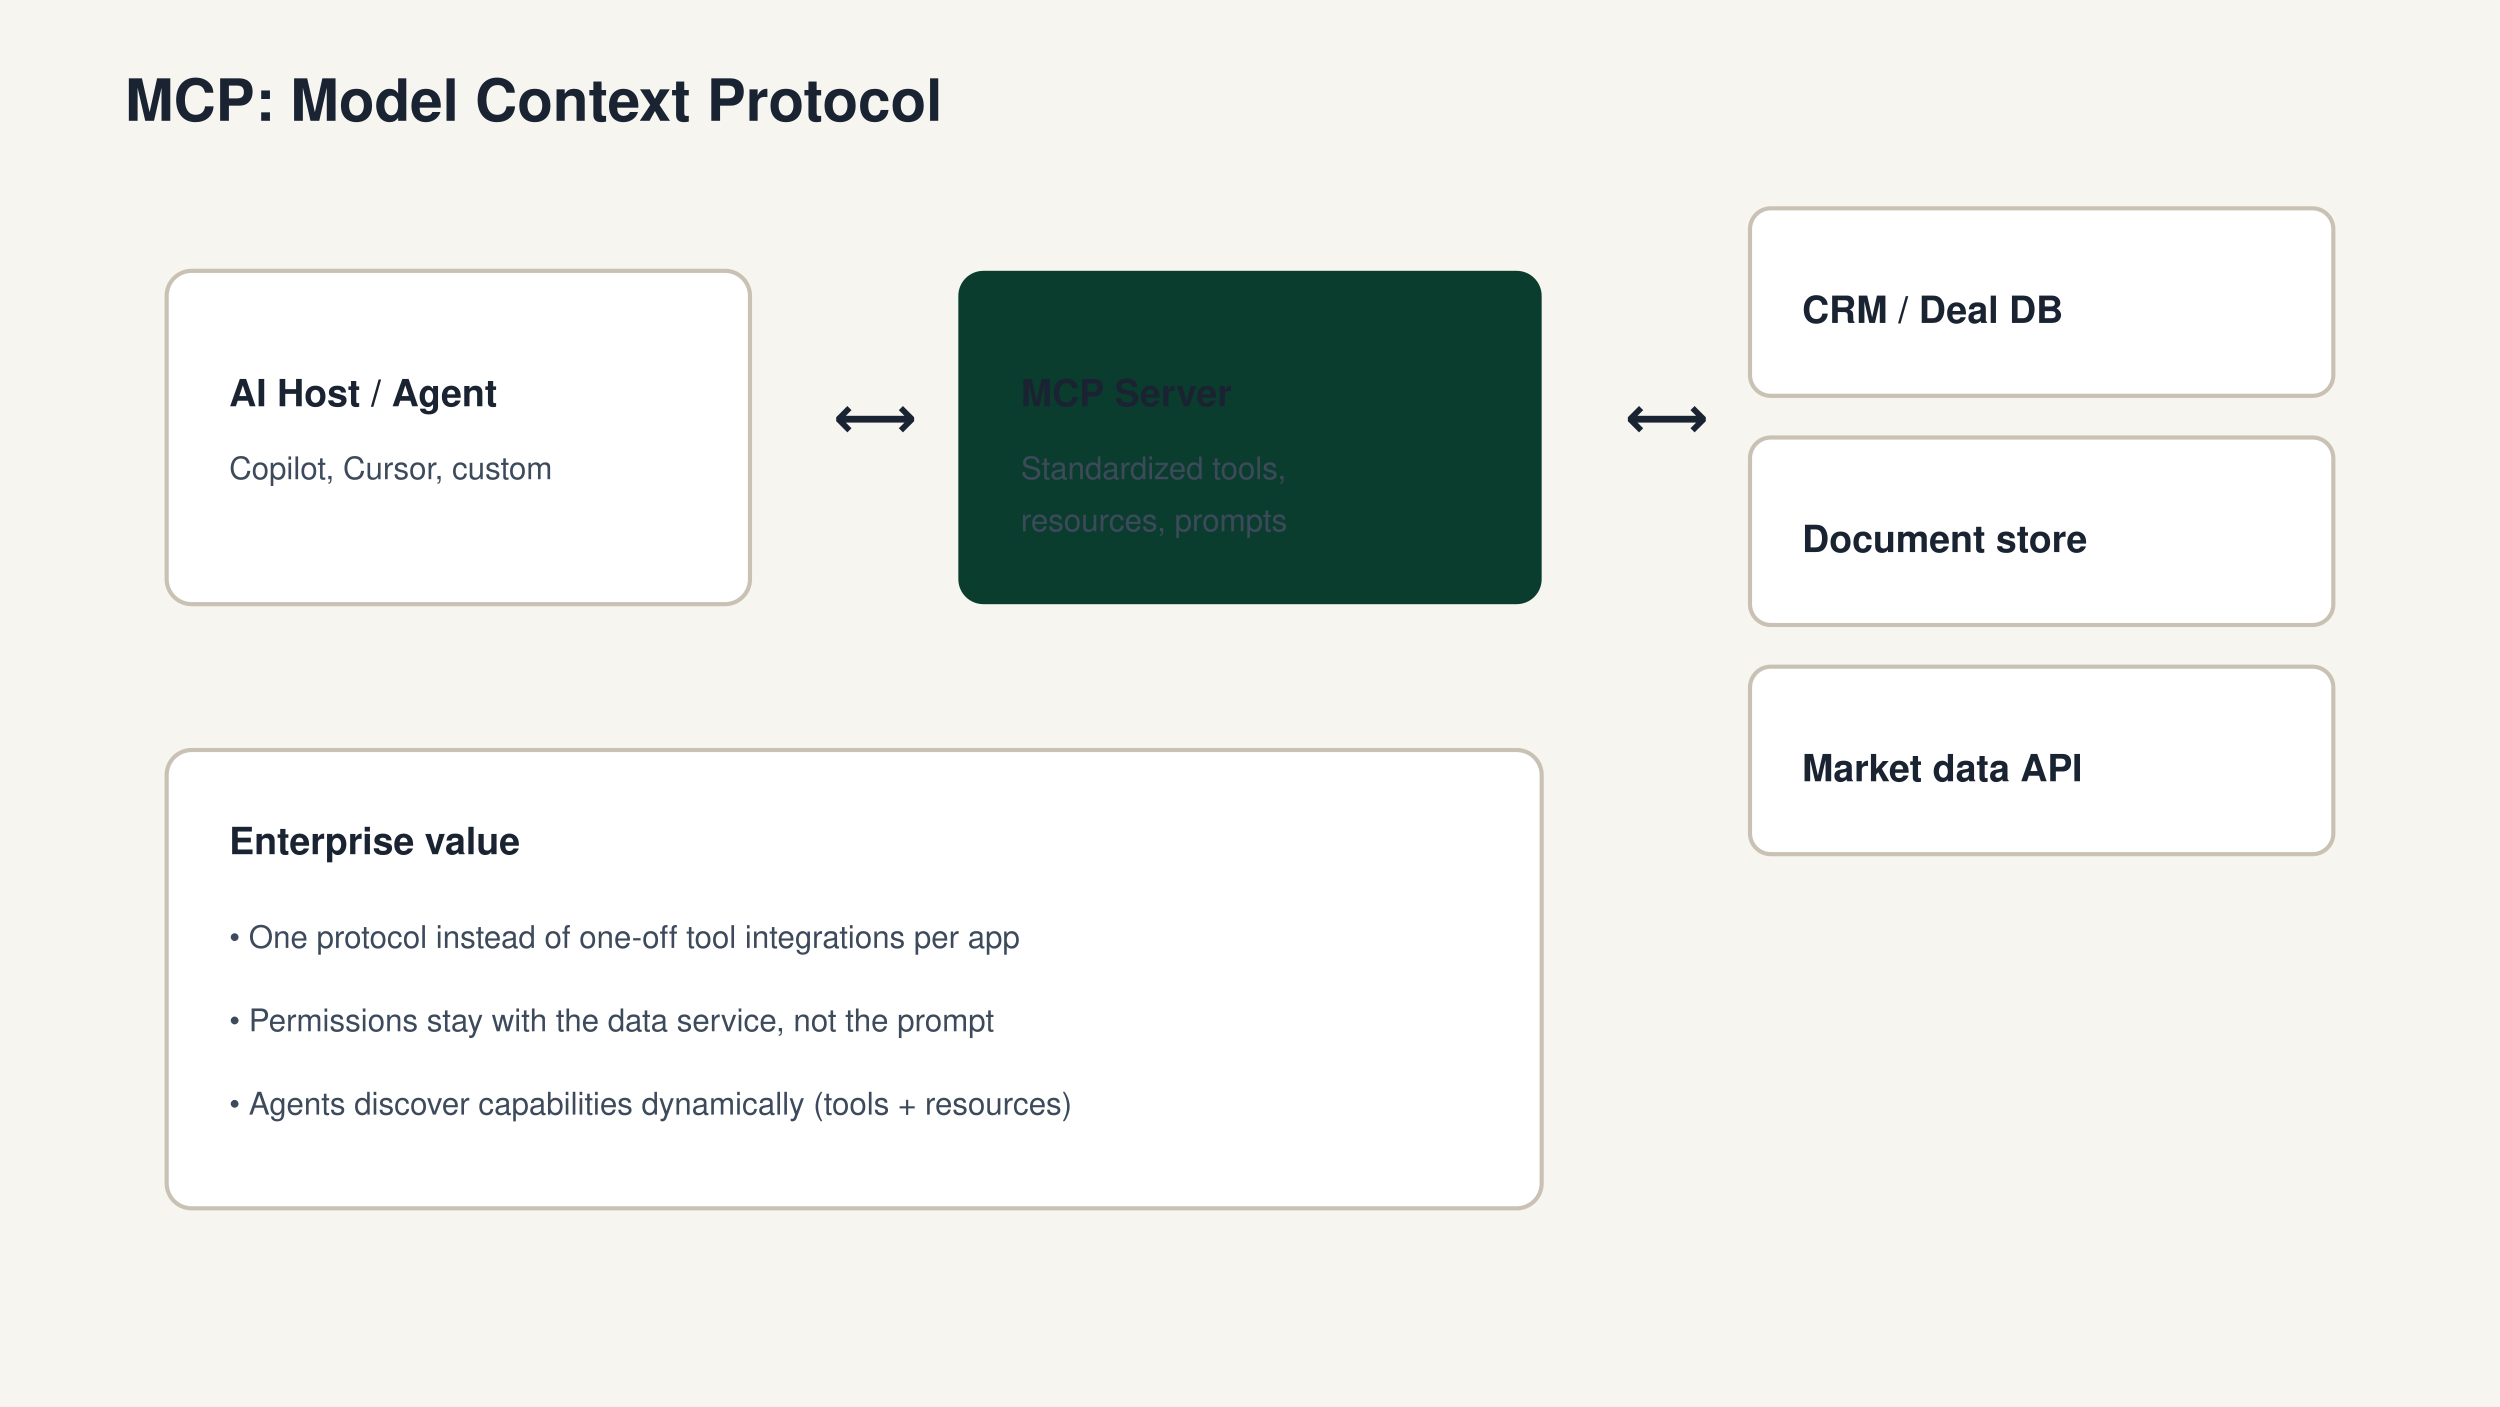
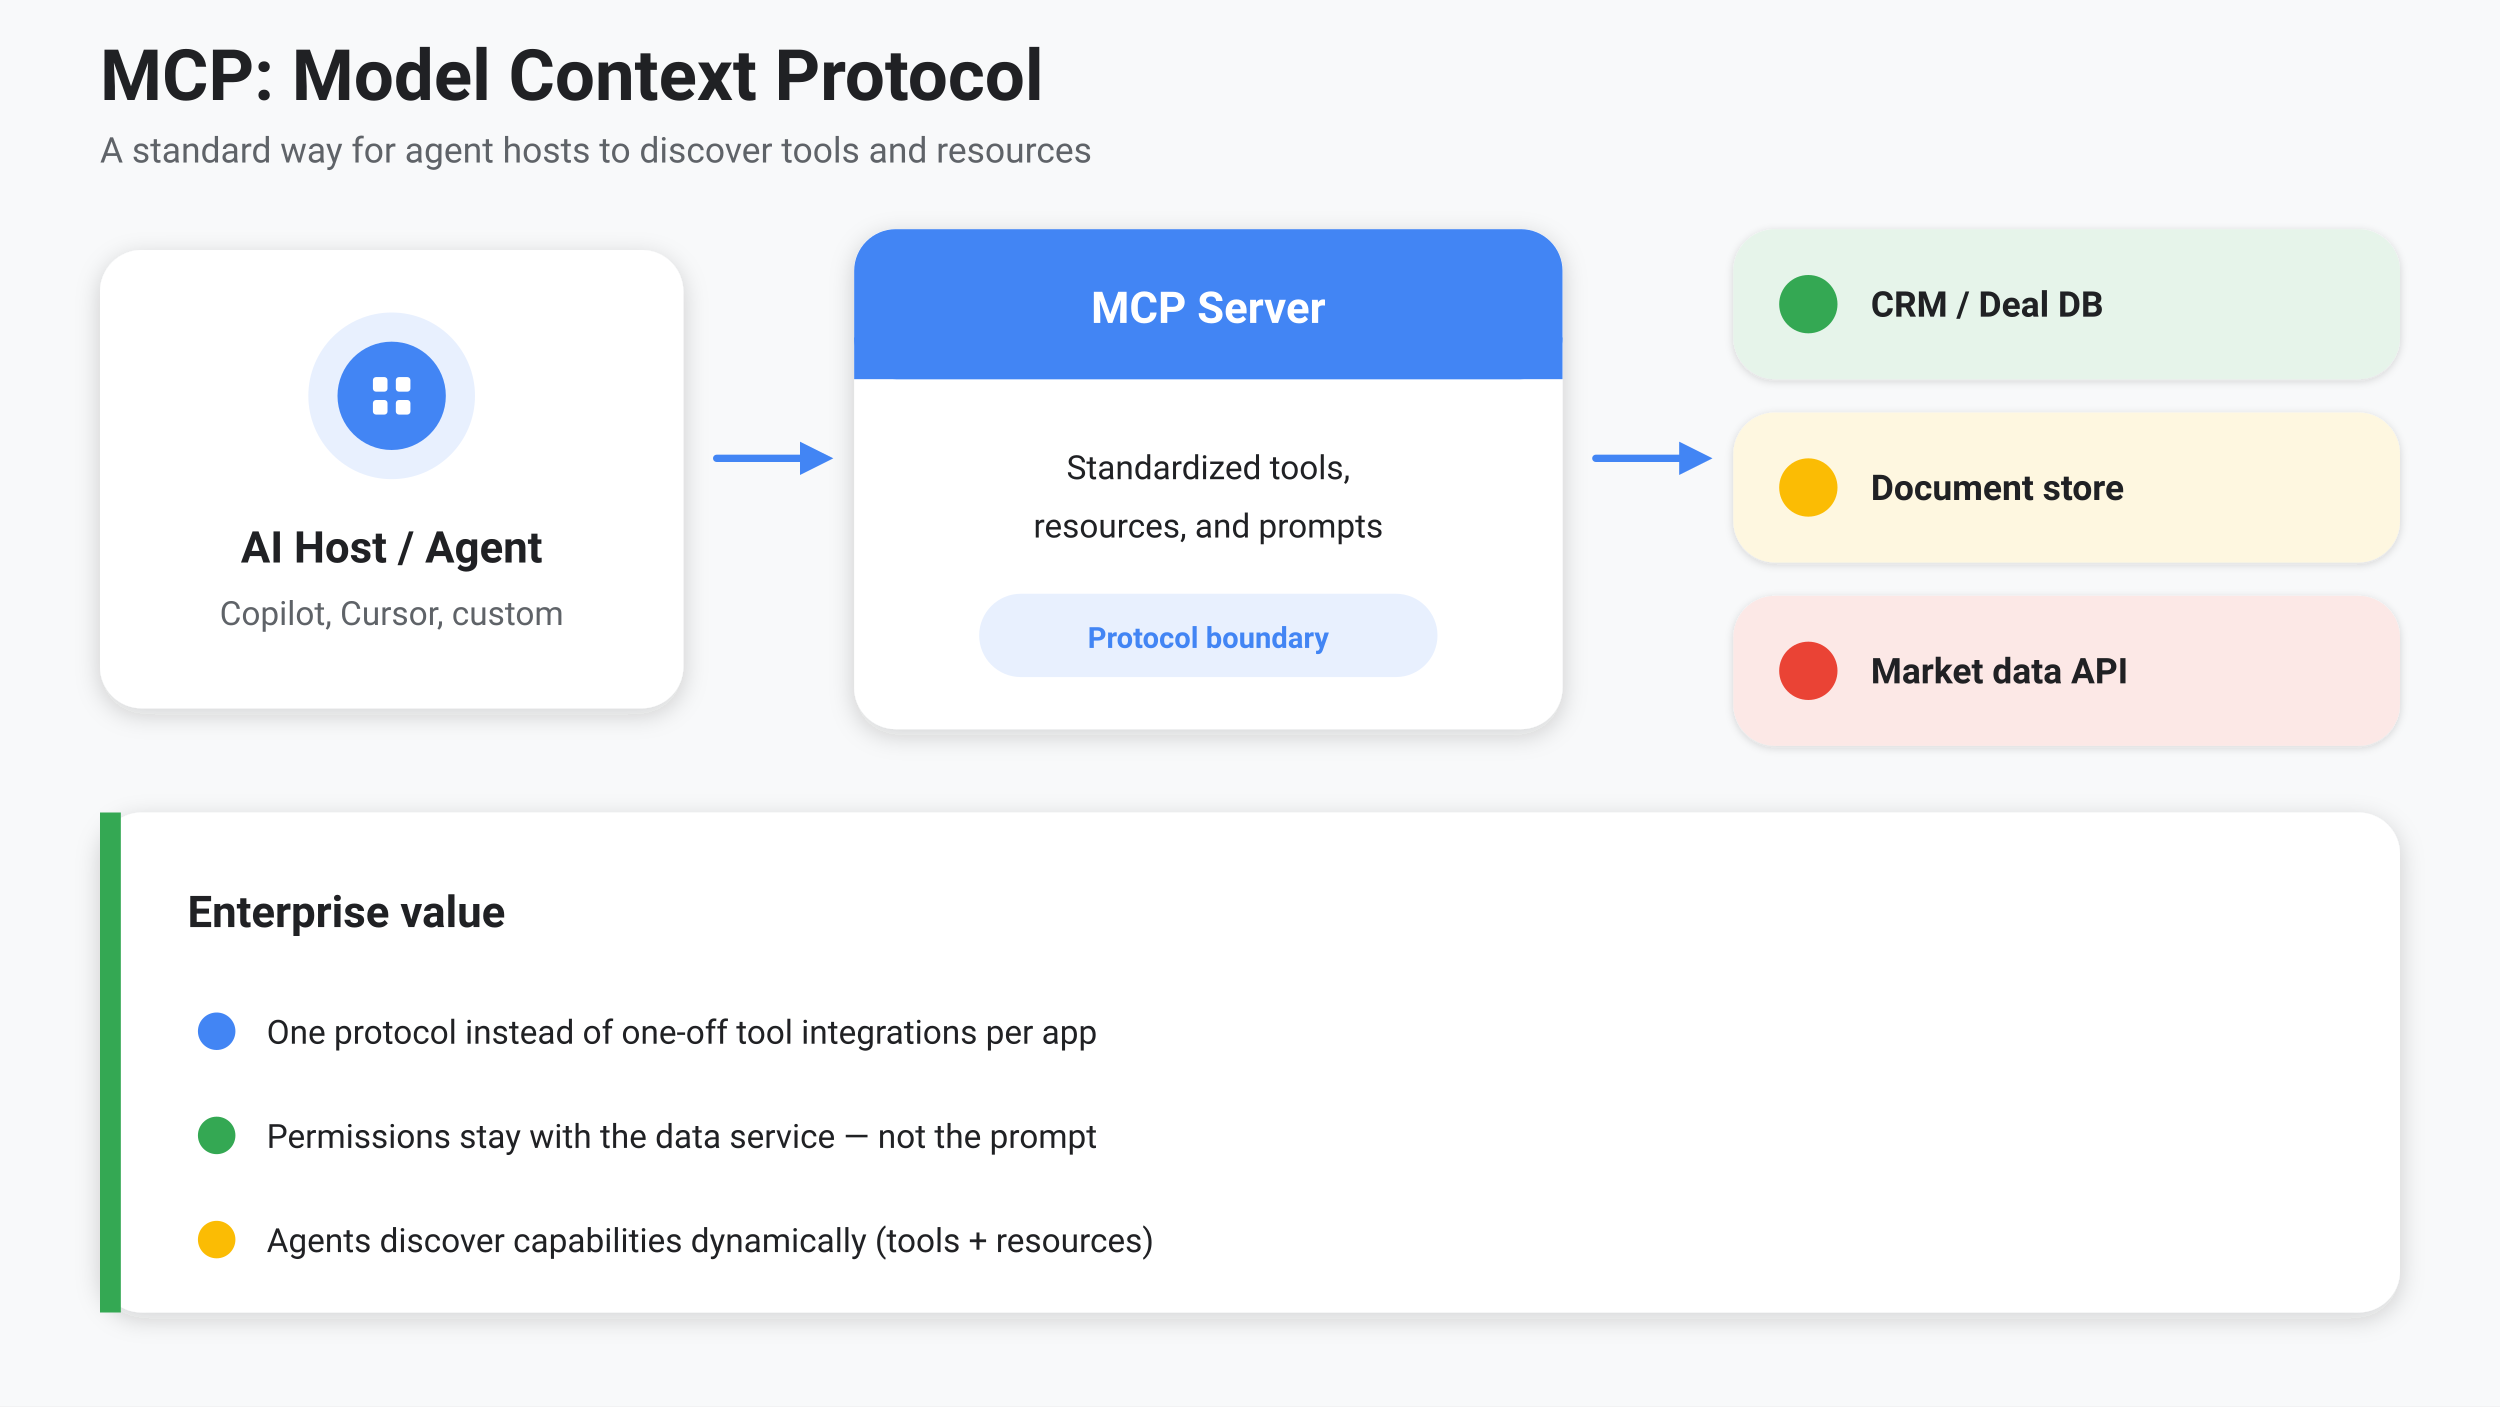
- <svg xmlns="http://www.w3.org/2000/svg" width="1200" height="675" viewBox="0 0 1200 675">
+ <svg xmlns="http://www.w3.org/2000/svg" width="1200" height="675" viewBox="0 0 1200 675" role="img">
  <defs>
-     <style>
-       .t { font-family: 'Segoe UI', Helvetica, Arial, sans-serif; fill: #1a2332; }
-       .h { font-size: 28px; font-weight: 700; }
-       .b { font-size: 18px; font-weight: 600; }
-       .s { font-size: 15px; fill: #3d4a5c; }
-       .w { fill: #f7f5f0; }
-       .card { fill: #ffffff; stroke: #c9c2b4; stroke-width: 2; }
-       .accent { fill: #0b3d2e; }
-       .accent2 { fill: #1e5a45; }
-       .muted { fill: #e8e4dc; }
-       .line { stroke: #0b3d2e; stroke-width: 2.5; fill: none; }
-       .arrow { fill: #0b3d2e; }
+     <filter id="elev1" x="-40%" y="-40%" width="180%" height="180%">
+       <feDropShadow dx="0" dy="1" stdDeviation="2" flood-color="#202124" flood-opacity="0.16" />
+     </filter>
+     <filter id="elev2" x="-40%" y="-40%" width="180%" height="180%">
+       <feDropShadow dx="0" dy="3" stdDeviation="6" flood-color="#202124" flood-opacity="0.18" />
+     </filter>
+     <style type="text/css">
+       .title { font-family: Roboto, 'Google Sans', 'Helvetica Neue', Arial, sans-serif; font-size: 34px; font-weight: 700; fill: #202124; }
+       .sub { font-family: Roboto, Arial, sans-serif; font-size: 17px; font-weight: 400; fill: #5F6368; }
+       .h2 { font-family: Roboto, 'Google Sans', Arial, sans-serif; font-size: 21px; font-weight: 700; fill: #202124; }
+       .h3 { font-family: Roboto, Arial, sans-serif; font-size: 17px; font-weight: 700; fill: #202124; }
+       .body { font-family: Roboto, Arial, sans-serif; font-size: 16px; font-weight: 400; fill: #5F6368; }
+       .body-ink { font-family: Roboto, Arial, sans-serif; font-size: 16px; font-weight: 400; fill: #202124; }
+       .label { font-family: Roboto, Arial, sans-serif; font-size: 12px; font-weight: 700; fill: #5F6368; letter-spacing: 1.2px; }
+       .chip { font-family: Roboto, Arial, sans-serif; font-size: 14px; font-weight: 600; }
+       .num { font-family: Roboto, Arial, sans-serif; font-size: 16px; font-weight: 700; fill: #FFFFFF; }
+       .num-dark { font-family: Roboto, Arial, sans-serif; font-size: 16px; font-weight: 700; fill: #202124; }
+       .on-dark { fill: #FFFFFF; }
    </style>
  </defs>
-   <rect width="1200" height="675" class="w" />
-   <text x="60" y="58" class="t h">MCP: Model Context Protocol</text>
-   <rect x="80" y="130" width="280" height="160" rx="12" class="card" />
-   <text x="110" y="195" class="t b">AI Host / Agent</text>
-   <text x="110" y="230" class="t s">Copilot, Cursor, custom</text>
-   <text x="400" y="210" class="t h">⟷</text>
-   <rect x="460" y="130" width="280" height="160" rx="12" fill="#0b3d2e" />
-   <text x="490" y="195" class="t b" fill="#f7f5f0">MCP Server</text>
-   <text x="490" y="230" class="t s" fill="#dce8e2">Standardized tools,</text>
-   <text x="490" y="255" class="t s" fill="#dce8e2">resources, prompts</text>
-   <text x="780" y="210" class="t h">⟷</text>
-   <rect x="840" y="100" width="280" height="90" rx="10" class="card" />
-   <text x="865" y="155" class="t b">CRM / Deal DB</text>
-   <rect x="840" y="210" width="280" height="90" rx="10" class="card" />
-   <text x="865" y="265" class="t b">Document store</text>
-   <rect x="840" y="320" width="280" height="90" rx="10" class="card" />
-   <text x="865" y="375" class="t b">Market data API</text>
-   <rect x="80" y="360" width="660" height="220" rx="12" class="card" />
-   <text x="110" y="410" class="t b">Enterprise value</text>
-   <text x="110" y="455" class="t s">• One protocol instead of one-off tool integrations per app</text>
-   <text x="110" y="495" class="t s">• Permissions stay with the data service, not the prompt</text>
-   <text x="110" y="535" class="t s">• Agents discover capabilities dynamically (tools + resources)</text>
+   <rect width="1200" height="675" fill="#F8F9FA" />
+   <text x="48" y="48" class="title">MCP: Model Context Protocol</text>
+   <text x="48" y="78" class="sub">A standard way for agent hosts to discover tools and resources</text>
+   <rect x="48" y="120" width="280" height="220" rx="20" fill="#FFFFFF" filter="url(#elev2)" />
+   <circle cx="188" cy="190" r="40" fill="#E8F0FE" />
+   <circle cx="188" cy="190" r="26" fill="#4285F4" />
+   <g transform="translate(178,180)">
+     <rect x="1" y="1" width="7" height="7" rx="1.5" fill="#fff" />
+     <rect x="12" y="1" width="7" height="7" rx="1.5" fill="#fff" />
+     <rect x="1" y="12" width="7" height="7" rx="1.5" fill="#fff" />
+     <rect x="12" y="12" width="7" height="7" rx="1.5" fill="#fff" />
+   </g>
+   <text x="188" y="270" text-anchor="middle" class="h2">AI Host / Agent</text>
+   <text x="188" y="300" text-anchor="middle" class="body">Copilot, Cursor, custom</text>
+   <line x1="344" y1="220" x2="388" y2="220" stroke="#4285F4" stroke-width="3.5" stroke-linecap="round" />
+   <polygon points="400,220 384,212 384,228" fill="#4285F4" />
+   <rect x="410" y="110" width="340" height="240" rx="20" fill="#FFFFFF" filter="url(#elev2)" />
+   <rect x="410" y="110" width="340" height="72" rx="20" fill="#4285F4" />
+   <rect x="410" y="162" width="340" height="20" fill="#4285F4" />
+   <text x="580" y="155" text-anchor="middle" class="h2 on-dark">MCP Server</text>
+   <text x="580" y="230" text-anchor="middle" class="body-ink" font-size="17">Standardized tools,</text>
+   <text x="580" y="258" text-anchor="middle" class="body-ink" font-size="17">resources, and prompts</text>
+   <rect x="470" y="285" width="220" height="40" rx="20" fill="#E8F0FE" />
+   <text x="580" y="311" text-anchor="middle" class="chip" fill="#4285F4">Protocol boundary</text>
+   <line x1="766" y1="220" x2="810" y2="220" stroke="#4285F4" stroke-width="3.5" stroke-linecap="round" />
+   <polygon points="822,220 806,212 806,228" fill="#4285F4" />
+   <rect x="832" y="110" width="320" height="72" rx="20" fill="#E6F4EA" filter="url(#elev1)" />
+   <circle cx="868" cy="146" r="14" fill="#34A853" />
+   <text x="898" y="152" class="h3">CRM / Deal DB</text>
+   <rect x="832" y="198" width="320" height="72" rx="20" fill="#FEF7E0" filter="url(#elev1)" />
+   <circle cx="868" cy="234" r="14" fill="#FBBC04" />
+   <text x="898" y="240" class="h3">Document store</text>
+   <rect x="832" y="286" width="320" height="72" rx="20" fill="#FCE8E6" filter="url(#elev1)" />
+   <circle cx="868" cy="322" r="14" fill="#EA4335" />
+   <text x="898" y="328" class="h3">Market data API</text>
+   <rect x="48" y="390" width="1104" height="240" rx="20" fill="#FFFFFF" filter="url(#elev2)" />
+   <rect x="48" y="390" width="10" height="240" fill="#34A853" />
+   <text x="90" y="445" class="h2">Enterprise value</text>
+   <circle cx="104" cy="495" r="9" fill="#4285F4" />
+   <text x="128" y="501" class="body-ink" font-size="17">One protocol instead of one-off tool integrations per app</text>
+   <circle cx="104" cy="545" r="9" fill="#34A853" />
+   <text x="128" y="551" class="body-ink" font-size="17">Permissions stay with the data service — not the prompt</text>
+   <circle cx="104" cy="595" r="9" fill="#FBBC04" />
+   <text x="128" y="601" class="body-ink" font-size="17">Agents discover capabilities dynamically (tools + resources)</text>
</svg>
